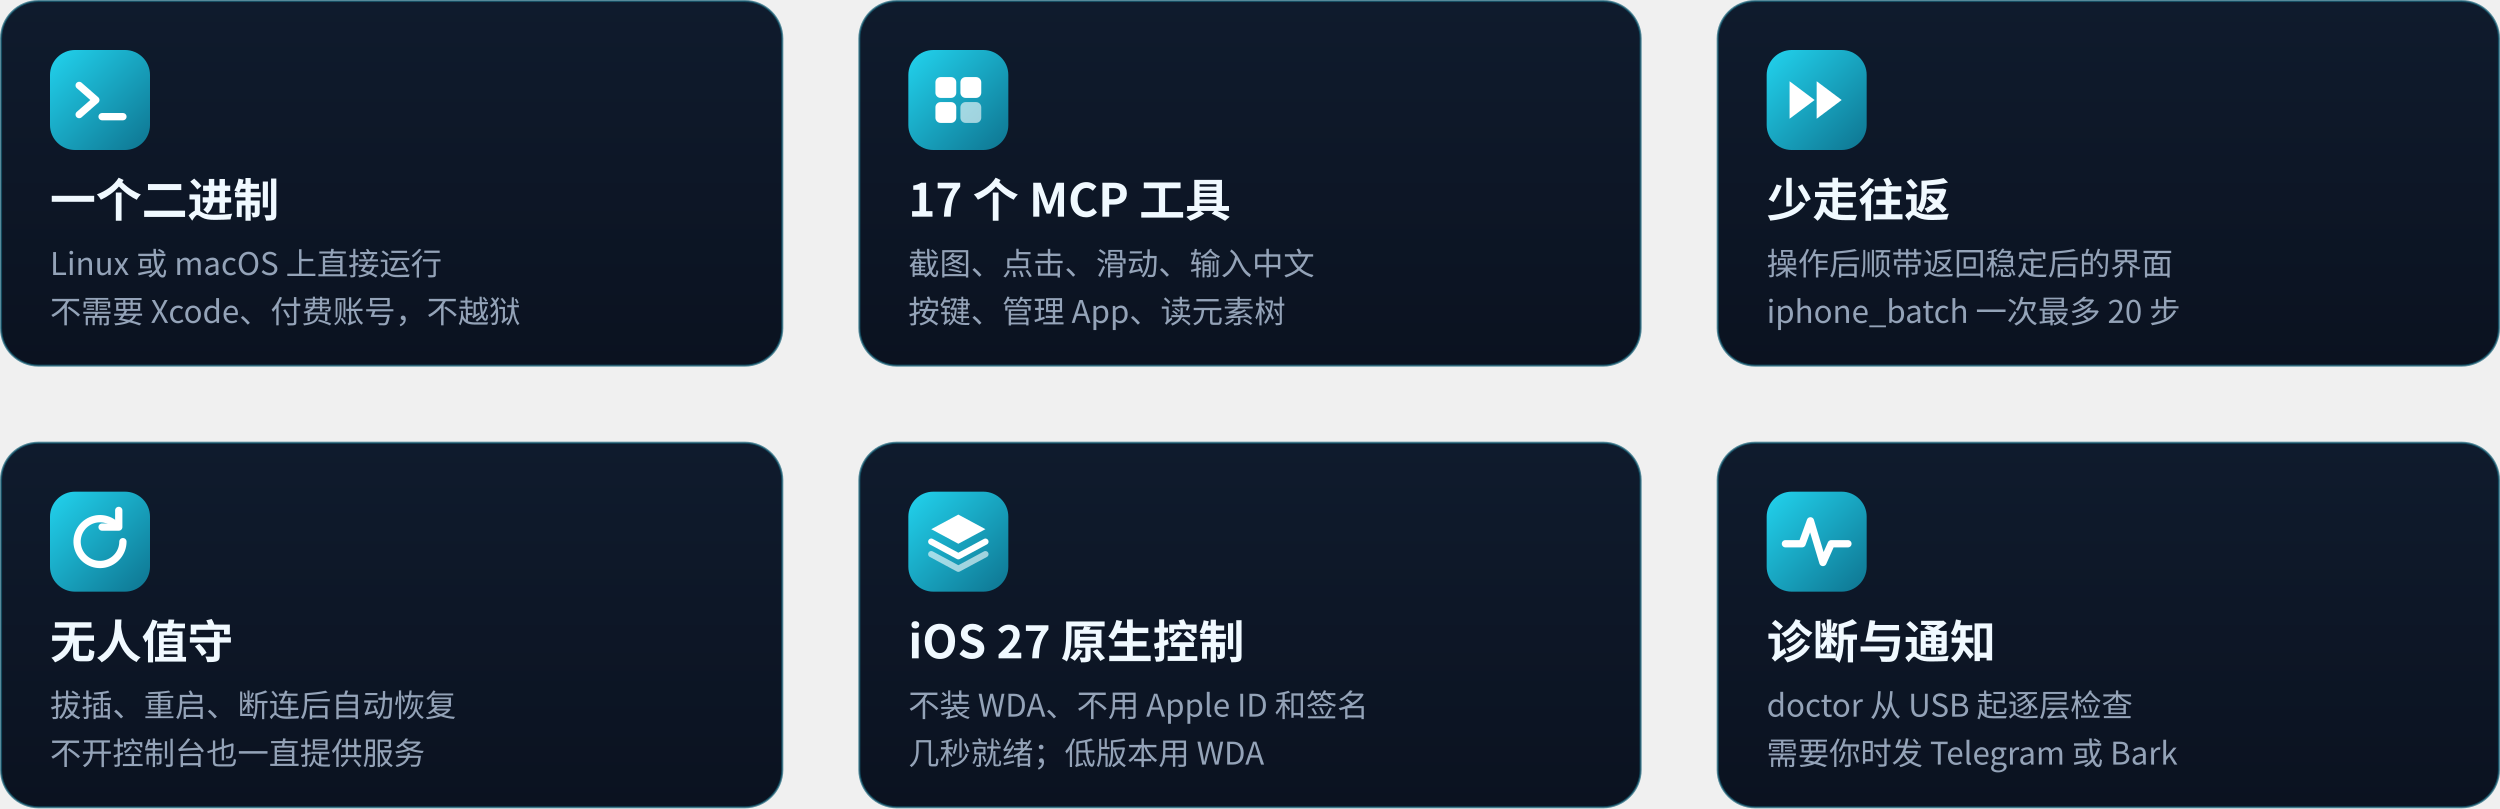
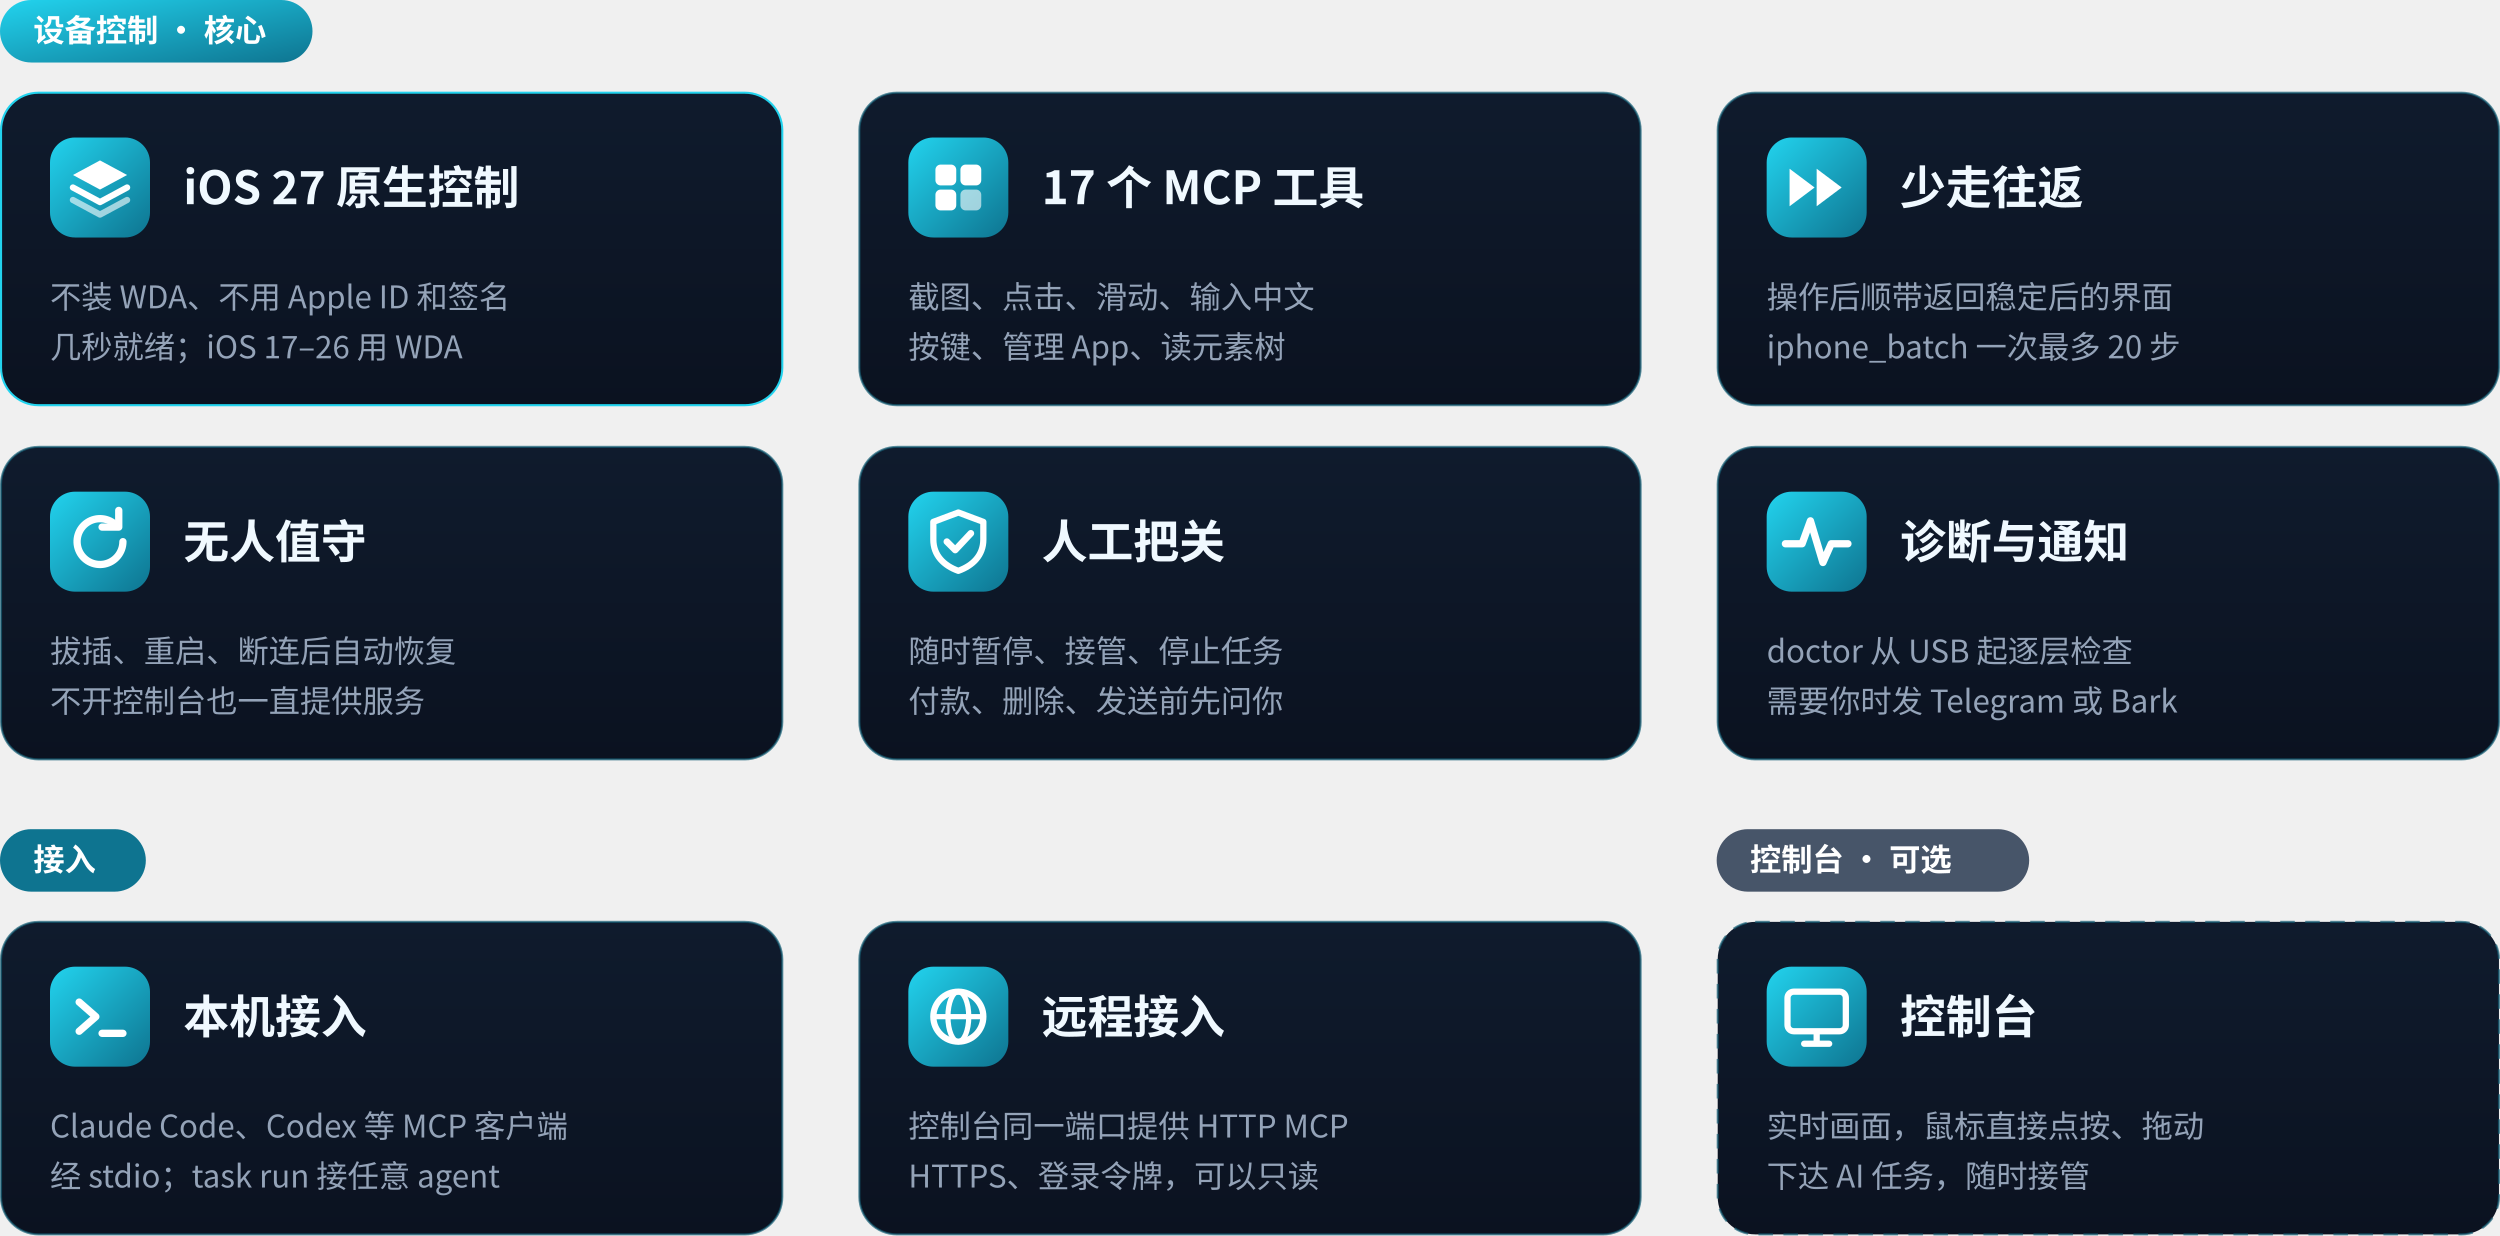
- <svg xmlns="http://www.w3.org/2000/svg" viewBox="0 0 1200 388" width="1200" height="388" role="img" aria-label="一个二进制: Linux 或 macOS 上直接运行 不需要 Xcode、付费账号，不越狱; 17 个 MCP 工具: 截图、点击、滑动、输入中文 按键、管理 App、读元素树; 少走往返: 操作后顺带返回稳定后的界面 iphone_batch 一次最多 20 步; 无人值守: 拔插、重启、断连后自动恢复 不开控制台也一直提供服务; iOS 27 原生控制: 不装 WDA、不用 Apple ID 和签名 几秒就绪；低版本用 WDA; 诊断与通知: doctor 从 USB 起逐层检查 需要你时发 Telegram 或 Bark">
+ <svg xmlns="http://www.w3.org/2000/svg" viewBox="0 0 1200 593" width="1200" height="593" role="img" aria-label="设备控制 · 核心 — iOS 27 原生控制: 不装 WDA、不用 Apple ID 和签名 几秒就绪；iOS 17–26 用 WDA; 17 个 MCP 工具: 截图、点击、滑动、输入中文 按键、管理 App、读元素树; 少走往返: 操作后顺带返回稳定后的界面 iphone_batch 一次最多 20 步; 无人值守: 拔插、重启、断连后自动恢复 不开控制台也一直提供服务; 人工把关: 随时暂停、接管、停止任务 付款、删除、发送前先问你; 诊断与通知: doctor 从 USB 起逐层检查 需要你时发 Telegram 或 Bark. 接入 — 本机接入: Claude Code、Codex 等 MCP 客户端 经 stdio；task run 接任意 agent; 远程接入: 控制台同一端口提供 HTTP MCP HTTPS、登录令牌，可以只读. 控制台 · 可选 — 控制台: 实时画面，鼠标直接点按、拖动 下达 AI 任务，随时接管.">
  <defs>
    <linearGradient id="cd-bg" x1="0" y1="0" x2="0" y2="1">
      <stop offset="0" stop-color="#0f1b2d" />
      <stop offset="1" stop-color="#0b1220" />
    </linearGradient>
    <linearGradient id="cd-icon" x1="0" y1="0" x2="1" y2="1">
      <stop offset="0" stop-color="#22d3ee" />
      <stop offset="1" stop-color="#0e7490" />
    </linearGradient>
  </defs>
  <g font-family="-apple-system, BlinkMacSystemFont, 'Segoe UI', 'PingFang SC', 'Hiragino Sans GB', 'Microsoft YaHei', 'Noto Sans CJK SC', 'Source Han Sans SC', 'WenQuanYi Zen Hei', Helvetica, Arial, sans-serif">
-     <g transform="translate(0 0)">
-       <rect x="0.5" y="0.5" width="375" height="175" rx="18" fill="url(#cd-bg)" stroke="#155e75" stroke-opacity="0.7" />
-       <rect x="24" y="24" width="48" height="48" rx="12" fill="url(#cd-icon)" />
-       <g transform="translate(24 24)">
-         <polyline points="14,17 22,24 14,31" fill="none" stroke="#fff" stroke-width="3.5" stroke-linecap="round" stroke-linejoin="round" />
-         <line x1="25" y1="32" x2="35" y2="32" stroke="#fff" stroke-width="3.5" stroke-linecap="round" />
+     <rect x="0" y="0" width="150" height="30" rx="15" fill="url(#cd-icon)" />
+     <text x="16" y="20" font-size="15" font-weight="700" fill="#ffffff">设备控制 · 核心</text>
+     <g transform="translate(0 44)">
+       <rect x="0.5" y="0.5" width="375" height="150" rx="18" fill="url(#cd-bg)" stroke="#22d3ee" />
+       <rect x="24" y="22" width="48" height="48" rx="12" fill="url(#cd-icon)" />
+       <g transform="translate(24 22)">
+         <path d="M24 11 L37 18 L24 25 L11 18 Z" fill="#fff" />
+         <polyline points="11,24 24,31 37,24" fill="none" stroke="#fff" stroke-width="3" stroke-linecap="round" stroke-linejoin="round" />
+         <polyline points="11,30 24,37 37,30" fill="none" stroke="#fff" stroke-width="3" stroke-linecap="round" stroke-linejoin="round" stroke-opacity="0.6" />
      </g>
-       <text x="24" y="104" font-size="22" font-weight="700" fill="#f0f9ff">一个二进制</text>
-       <text x="24" y="132" font-size="15" fill="#94a3b8">Linux 或 macOS 上直接运行</text>
-       <text x="24" y="155" font-size="15" fill="#94a3b8">不需要 Xcode、付费账号，不越狱</text>
+       <text x="88" y="54" font-size="22" font-weight="700" fill="#f0f9ff">iOS 27 原生控制</text>
+       <text x="24" y="104" font-size="15" fill="#94a3b8">不装 WDA、不用 Apple ID 和签名</text>
+       <text x="24" y="128" font-size="15" fill="#94a3b8">几秒就绪；iOS 17–26 用 WDA</text>
    </g>
-     <g transform="translate(412 0)">
-       <rect x="0.5" y="0.5" width="375" height="175" rx="18" fill="url(#cd-bg)" stroke="#155e75" stroke-opacity="0.7" />
-       <rect x="24" y="24" width="48" height="48" rx="12" fill="url(#cd-icon)" />
-       <g transform="translate(24 24)">
+     <g transform="translate(412 44)">
+       <rect x="0.5" y="0.5" width="375" height="150" rx="18" fill="url(#cd-bg)" stroke="#155e75" stroke-opacity="0.7" />
+       <rect x="24" y="22" width="48" height="48" rx="12" fill="url(#cd-icon)" />
+       <g transform="translate(24 22)">
        <g fill="#fff">
          <rect x="13" y="13" width="10" height="10" rx="2.5" />
          <rect x="25" y="13" width="10" height="10" rx="2.5" />
          <rect x="13" y="25" width="10" height="10" rx="2.5" />
          <rect x="25" y="25" width="10" height="10" rx="2.5" fill-opacity="0.6" />
        </g>
      </g>
-       <text x="24" y="104" font-size="22" font-weight="700" fill="#f0f9ff">17 个 MCP 工具</text>
-       <text x="24" y="132" font-size="15" fill="#94a3b8">截图、点击、滑动、输入中文</text>
-       <text x="24" y="155" font-size="15" fill="#94a3b8">按键、管理 App、读元素树</text>
+       <text x="88" y="54" font-size="22" font-weight="700" fill="#f0f9ff">17 个 MCP 工具</text>
+       <text x="24" y="104" font-size="15" fill="#94a3b8">截图、点击、滑动、输入中文</text>
+       <text x="24" y="128" font-size="15" fill="#94a3b8">按键、管理 App、读元素树</text>
    </g>
-     <g transform="translate(824 0)">
-       <rect x="0.5" y="0.5" width="375" height="175" rx="18" fill="url(#cd-bg)" stroke="#155e75" stroke-opacity="0.7" />
-       <rect x="24" y="24" width="48" height="48" rx="12" fill="url(#cd-icon)" />
-       <g transform="translate(24 24)">
+     <g transform="translate(824 44)">
+       <rect x="0.5" y="0.5" width="375" height="150" rx="18" fill="url(#cd-bg)" stroke="#155e75" stroke-opacity="0.7" />
+       <rect x="24" y="22" width="48" height="48" rx="12" fill="url(#cd-icon)" />
+       <g transform="translate(24 22)">
        <g fill="#fff">
          <path d="M11 15 L23 24 L11 33 Z" />
          <path d="M24 15 L36 24 L24 33 Z" />
        </g>
      </g>
-       <text x="24" y="104" font-size="22" font-weight="700" fill="#f0f9ff">少走往返</text>
-       <text x="24" y="132" font-size="15" fill="#94a3b8">操作后顺带返回稳定后的界面</text>
-       <text x="24" y="155" font-size="15" fill="#94a3b8">iphone_batch 一次最多 20 步</text>
+       <text x="88" y="54" font-size="22" font-weight="700" fill="#f0f9ff">少走往返</text>
+       <text x="24" y="104" font-size="15" fill="#94a3b8">操作后顺带返回稳定后的界面</text>
+       <text x="24" y="128" font-size="15" fill="#94a3b8">iphone_batch 一次最多 20 步</text>
    </g>
-     <g transform="translate(0 212)">
-       <rect x="0.5" y="0.5" width="375" height="175" rx="18" fill="url(#cd-bg)" stroke="#155e75" stroke-opacity="0.7" />
-       <rect x="24" y="24" width="48" height="48" rx="12" fill="url(#cd-icon)" />
-       <g transform="translate(24 24)">
+     <g transform="translate(0 214)">
+       <rect x="0.5" y="0.5" width="375" height="150" rx="18" fill="url(#cd-bg)" stroke="#155e75" stroke-opacity="0.7" />
+       <rect x="24" y="22" width="48" height="48" rx="12" fill="url(#cd-icon)" />
+       <g transform="translate(24 22)">
        <path d="M35 24 A11 11 0 1 1 31.8 16.2" fill="none" stroke="#fff" stroke-width="3.5" stroke-linecap="round" />
        <polyline points="33,9 33,17 25,17" fill="none" stroke="#fff" stroke-width="3.5" stroke-linecap="round" stroke-linejoin="round" />
      </g>
-       <text x="24" y="104" font-size="22" font-weight="700" fill="#f0f9ff">无人值守</text>
-       <text x="24" y="132" font-size="15" fill="#94a3b8">拔插、重启、断连后自动恢复</text>
-       <text x="24" y="155" font-size="15" fill="#94a3b8">不开控制台也一直提供服务</text>
+       <text x="88" y="54" font-size="22" font-weight="700" fill="#f0f9ff">无人值守</text>
+       <text x="24" y="104" font-size="15" fill="#94a3b8">拔插、重启、断连后自动恢复</text>
+       <text x="24" y="128" font-size="15" fill="#94a3b8">不开控制台也一直提供服务</text>
    </g>
-     <g transform="translate(412 212)">
-       <rect x="0.5" y="0.5" width="375" height="175" rx="18" fill="url(#cd-bg)" stroke="#155e75" stroke-opacity="0.7" />
-       <rect x="24" y="24" width="48" height="48" rx="12" fill="url(#cd-icon)" />
-       <g transform="translate(24 24)">
-         <path d="M24 11 L37 18 L24 25 L11 18 Z" fill="#fff" />
-         <polyline points="11,24 24,31 37,24" fill="none" stroke="#fff" stroke-width="3" stroke-linecap="round" stroke-linejoin="round" />
-         <polyline points="11,30 24,37 37,30" fill="none" stroke="#fff" stroke-width="3" stroke-linecap="round" stroke-linejoin="round" stroke-opacity="0.6" />
+     <g transform="translate(412 214)">
+       <rect x="0.5" y="0.5" width="375" height="150" rx="18" fill="url(#cd-bg)" stroke="#155e75" stroke-opacity="0.7" />
+       <rect x="24" y="22" width="48" height="48" rx="12" fill="url(#cd-icon)" />
+       <g transform="translate(24 22)">
+         <path d="M24 10 L36 14.5 V23 C36 30.5 31 35.5 24 38 C17 35.5 12 30.5 12 23 V14.5 Z" fill="none" stroke="#fff" stroke-width="3" stroke-linejoin="round" />
+         <polyline points="18.5,24 22.5,28 30,20" fill="none" stroke="#fff" stroke-width="3.2" stroke-linecap="round" stroke-linejoin="round" />
      </g>
-       <text x="24" y="104" font-size="22" font-weight="700" fill="#f0f9ff">iOS 27 原生控制</text>
-       <text x="24" y="132" font-size="15" fill="#94a3b8">不装 WDA、不用 Apple ID 和签名</text>
-       <text x="24" y="155" font-size="15" fill="#94a3b8">几秒就绪；低版本用 WDA</text>
+       <text x="88" y="54" font-size="22" font-weight="700" fill="#f0f9ff">人工把关</text>
+       <text x="24" y="104" font-size="15" fill="#94a3b8">随时暂停、接管、停止任务</text>
+       <text x="24" y="128" font-size="15" fill="#94a3b8">付款、删除、发送前先问你</text>
    </g>
-     <g transform="translate(824 212)">
-       <rect x="0.5" y="0.5" width="375" height="175" rx="18" fill="url(#cd-bg)" stroke="#155e75" stroke-opacity="0.7" />
-       <rect x="24" y="24" width="48" height="48" rx="12" fill="url(#cd-icon)" />
-       <g transform="translate(24 24)">
+     <g transform="translate(824 214)">
+       <rect x="0.5" y="0.5" width="375" height="150" rx="18" fill="url(#cd-bg)" stroke="#155e75" stroke-opacity="0.7" />
+       <rect x="24" y="22" width="48" height="48" rx="12" fill="url(#cd-icon)" />
+       <g transform="translate(24 22)">
        <polyline points="9,25 17,25 21,14 27,34 31,25 39,25" fill="none" stroke="#fff" stroke-width="3.5" stroke-linecap="round" stroke-linejoin="round" />
      </g>
-       <text x="24" y="104" font-size="22" font-weight="700" fill="#f0f9ff">诊断与通知</text>
-       <text x="24" y="132" font-size="15" fill="#94a3b8">doctor 从 USB 起逐层检查</text>
-       <text x="24" y="155" font-size="15" fill="#94a3b8">需要你时发 Telegram 或 Bark</text>
+       <text x="88" y="54" font-size="22" font-weight="700" fill="#f0f9ff">诊断与通知</text>
+       <text x="24" y="104" font-size="15" fill="#94a3b8">doctor 从 USB 起逐层检查</text>
+       <text x="24" y="128" font-size="15" fill="#94a3b8">需要你时发 Telegram 或 Bark</text>
+     </g>
+     <rect x="0" y="398" width="70" height="30" rx="15" fill="#0e7490" />
+     <text x="16" y="418" font-size="15" font-weight="700" fill="#ffffff">接入</text>
+     <rect x="824" y="398" width="150" height="30" rx="15" fill="#475569" />
+     <text x="840" y="418" font-size="15" font-weight="700" fill="#ffffff">控制台 · 可选</text>
+     <g transform="translate(0 442)">
+       <rect x="0.5" y="0.5" width="375" height="150" rx="18" fill="url(#cd-bg)" stroke="#155e75" stroke-opacity="0.7" />
+       <rect x="24" y="22" width="48" height="48" rx="12" fill="url(#cd-icon)" />
+       <g transform="translate(24 22)">
+         <polyline points="14,17 22,24 14,31" fill="none" stroke="#fff" stroke-width="3.5" stroke-linecap="round" stroke-linejoin="round" />
+         <line x1="25" y1="32" x2="35" y2="32" stroke="#fff" stroke-width="3.5" stroke-linecap="round" />
+       </g>
+       <text x="88" y="54" font-size="22" font-weight="700" fill="#f0f9ff">本机接入</text>
+       <text x="24" y="104" font-size="15" fill="#94a3b8">Claude Code、Codex 等 MCP 客户端</text>
+       <text x="24" y="128" font-size="15" fill="#94a3b8">经 stdio；task run 接任意 agent</text>
+     </g>
+     <g transform="translate(412 442)">
+       <rect x="0.5" y="0.5" width="375" height="150" rx="18" fill="url(#cd-bg)" stroke="#155e75" stroke-opacity="0.7" />
+       <rect x="24" y="22" width="48" height="48" rx="12" fill="url(#cd-icon)" />
+       <g transform="translate(24 22)">
+         <circle cx="24" cy="24" r="12" fill="none" stroke="#fff" stroke-width="3" />
+         <ellipse cx="24" cy="24" rx="5" ry="12" fill="none" stroke="#fff" stroke-width="2.5" />
+         <line x1="12" y1="24" x2="36" y2="24" stroke="#fff" stroke-width="2.5" />
+       </g>
+       <text x="88" y="54" font-size="22" font-weight="700" fill="#f0f9ff">远程接入</text>
+       <text x="24" y="104" font-size="15" fill="#94a3b8">控制台同一端口提供 HTTP MCP</text>
+       <text x="24" y="128" font-size="15" fill="#94a3b8">HTTPS、登录令牌，可以只读</text>
+     </g>
+     <g transform="translate(824 442)">
+       <rect x="0.5" y="0.5" width="375" height="150" rx="18" fill="url(#cd-bg)" stroke="#155e75" stroke-opacity="0.7" stroke-dasharray="7 5" />
+       <rect x="24" y="22" width="48" height="48" rx="12" fill="url(#cd-icon)" />
+       <g transform="translate(24 22)">
+         <rect x="10" y="12" width="28" height="19" rx="3" fill="none" stroke="#fff" stroke-width="3" />
+         <line x1="24" y1="31" x2="24" y2="36" stroke="#fff" stroke-width="3" />
+         <line x1="18" y1="37" x2="30" y2="37" stroke="#fff" stroke-width="3" stroke-linecap="round" />
+       </g>
+       <text x="88" y="54" font-size="22" font-weight="700" fill="#f0f9ff">控制台</text>
+       <text x="24" y="104" font-size="15" fill="#94a3b8">实时画面，鼠标直接点按、拖动</text>
+       <text x="24" y="128" font-size="15" fill="#94a3b8">下达 AI 任务，随时接管</text>
    </g>
  </g>
</svg>
